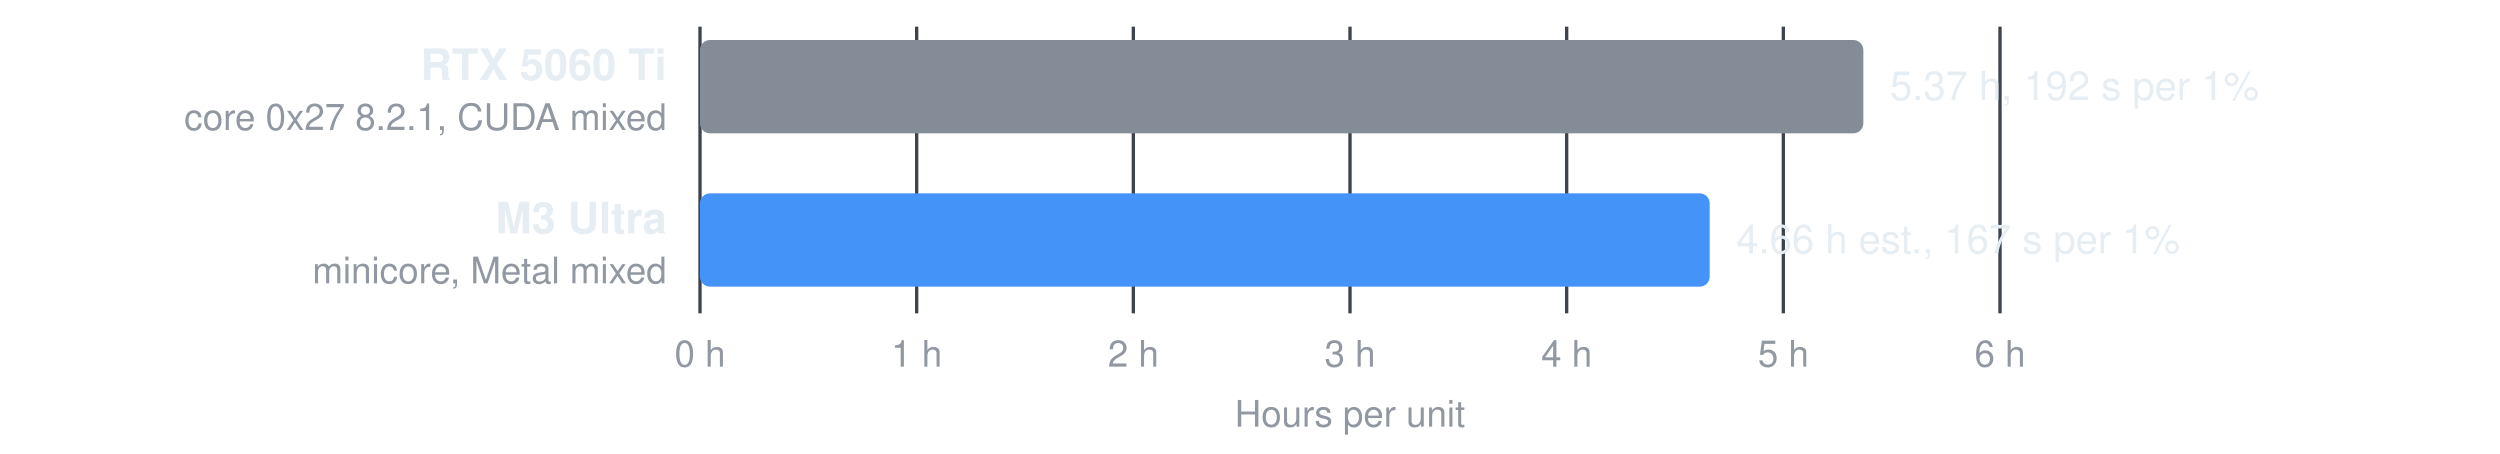
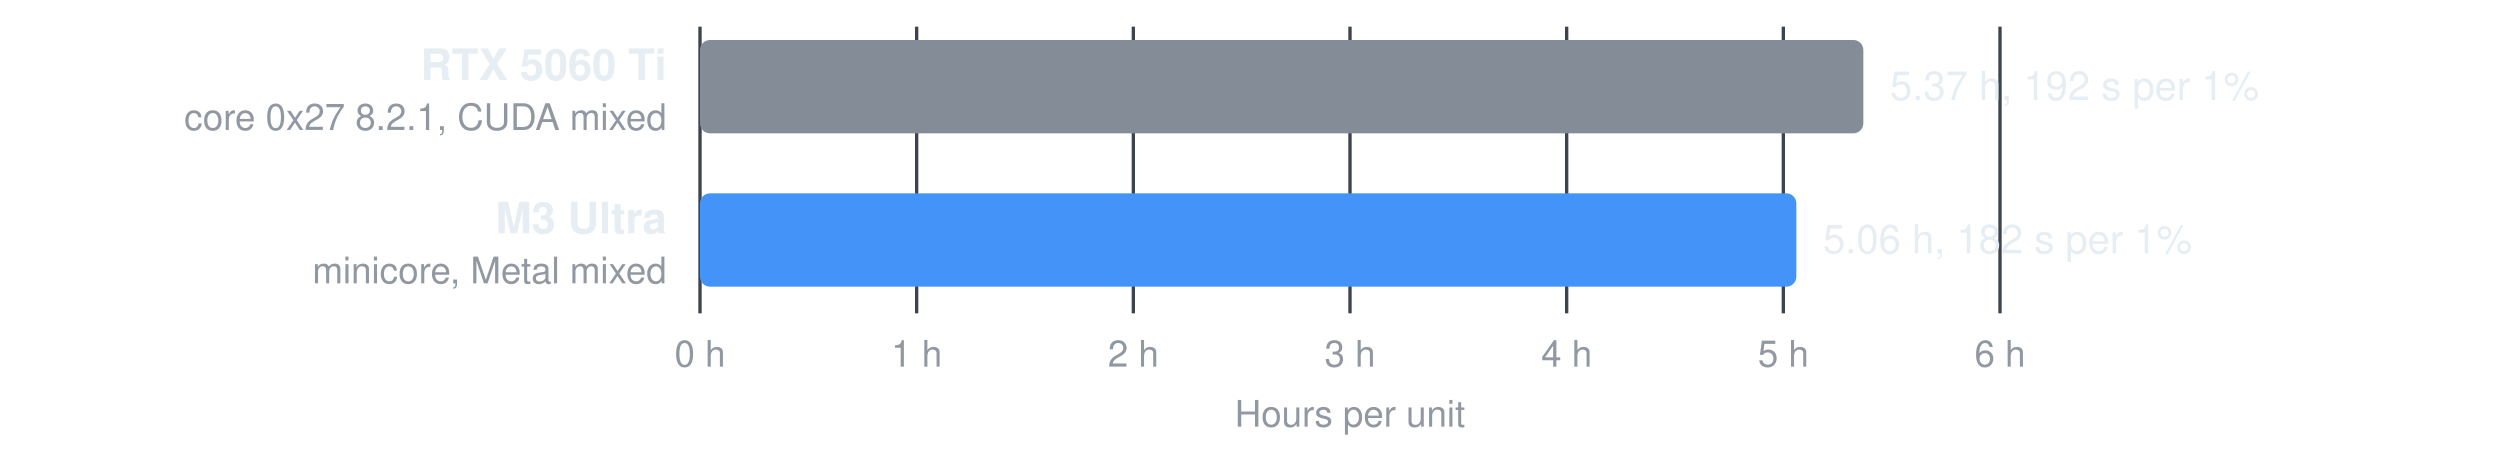
<svg xmlns="http://www.w3.org/2000/svg" width="750" height="136" viewBox="0 0 750 136" role="img" aria-label="Hours per P18264 unit, M3 Ultra against the real core" font-family="-apple-system, BlinkMacSystemFont, 'Segoe UI', Helvetica, Arial, sans-serif">
  <line x1="210.0" y1="8.0" x2="210.0" y2="94.0" stroke="#3d444d" stroke-width="1.0" />
  <text x="210.0" y="110.0" font-size="11" fill="#9198a1" text-anchor="middle" font-weight="normal">0 h</text>
  <line x1="275.0" y1="8.0" x2="275.0" y2="94.0" stroke="#3d444d" stroke-width="1.0" />
  <text x="275.0" y="110.0" font-size="11" fill="#9198a1" text-anchor="middle" font-weight="normal">1 h</text>
  <line x1="340.0" y1="8.0" x2="340.0" y2="94.0" stroke="#3d444d" stroke-width="1.0" />
  <text x="340.0" y="110.0" font-size="11" fill="#9198a1" text-anchor="middle" font-weight="normal">2 h</text>
  <line x1="405.0" y1="8.0" x2="405.0" y2="94.0" stroke="#3d444d" stroke-width="1.0" />
  <text x="405.0" y="110.0" font-size="11" fill="#9198a1" text-anchor="middle" font-weight="normal">3 h</text>
  <line x1="470.0" y1="8.0" x2="470.0" y2="94.0" stroke="#3d444d" stroke-width="1.0" />
  <text x="470.0" y="110.0" font-size="11" fill="#9198a1" text-anchor="middle" font-weight="normal">4 h</text>
  <line x1="535.0" y1="8.0" x2="535.0" y2="94.0" stroke="#3d444d" stroke-width="1.0" />
  <text x="535.0" y="110.0" font-size="11" fill="#9198a1" text-anchor="middle" font-weight="normal">5 h</text>
  <line x1="600.0" y1="8.0" x2="600.0" y2="94.0" stroke="#3d444d" stroke-width="1.0" />
  <text x="600.0" y="110.0" font-size="11" fill="#9198a1" text-anchor="middle" font-weight="normal">6 h</text>
  <text x="405.0" y="128.0" font-size="11" fill="#9198a1" text-anchor="middle" font-weight="normal">Hours per unit</text>
  <text x="200.0" y="24.0" font-size="13" fill="#e6edf3" text-anchor="end" font-weight="600">RTX 5060 Ti</text>
  <text x="200.0" y="39.0" font-size="11" fill="#9198a1" text-anchor="end" font-weight="normal">core 0x27 8.2.1, CUDA mixed</text>
  <rect x="210.0" y="12.0" width="349.0" height="28.0" rx="3" fill="#848d97" />
  <text x="567.0" y="30.0" font-size="12" fill="#e6edf3" text-anchor="start" font-weight="normal">5.37 h, 192 s per 1%</text>
  <text x="200.0" y="70.0" font-size="13" fill="#e6edf3" text-anchor="end" font-weight="600">M3 Ultra</text>
  <text x="200.0" y="85.0" font-size="11" fill="#9198a1" text-anchor="end" font-weight="normal">minicore, Metal mixed</text>
-   <rect x="210.0" y="58.0" width="302.9" height="28.0" rx="3" fill="#4493f8" />
-   <text x="520.9" y="76.0" font-size="12" fill="#e6edf3" text-anchor="start" font-weight="normal">4.66 h est., 167 s per 1%</text>
+   <rect x="210.0" y="58.0" width="328.9" height="28.0" rx="3" fill="#4493f8" />
+   <text x="546.9" y="76.0" font-size="12" fill="#e6edf3" text-anchor="start" font-weight="normal">5.06 h, 182 s per 1%</text>
</svg>
